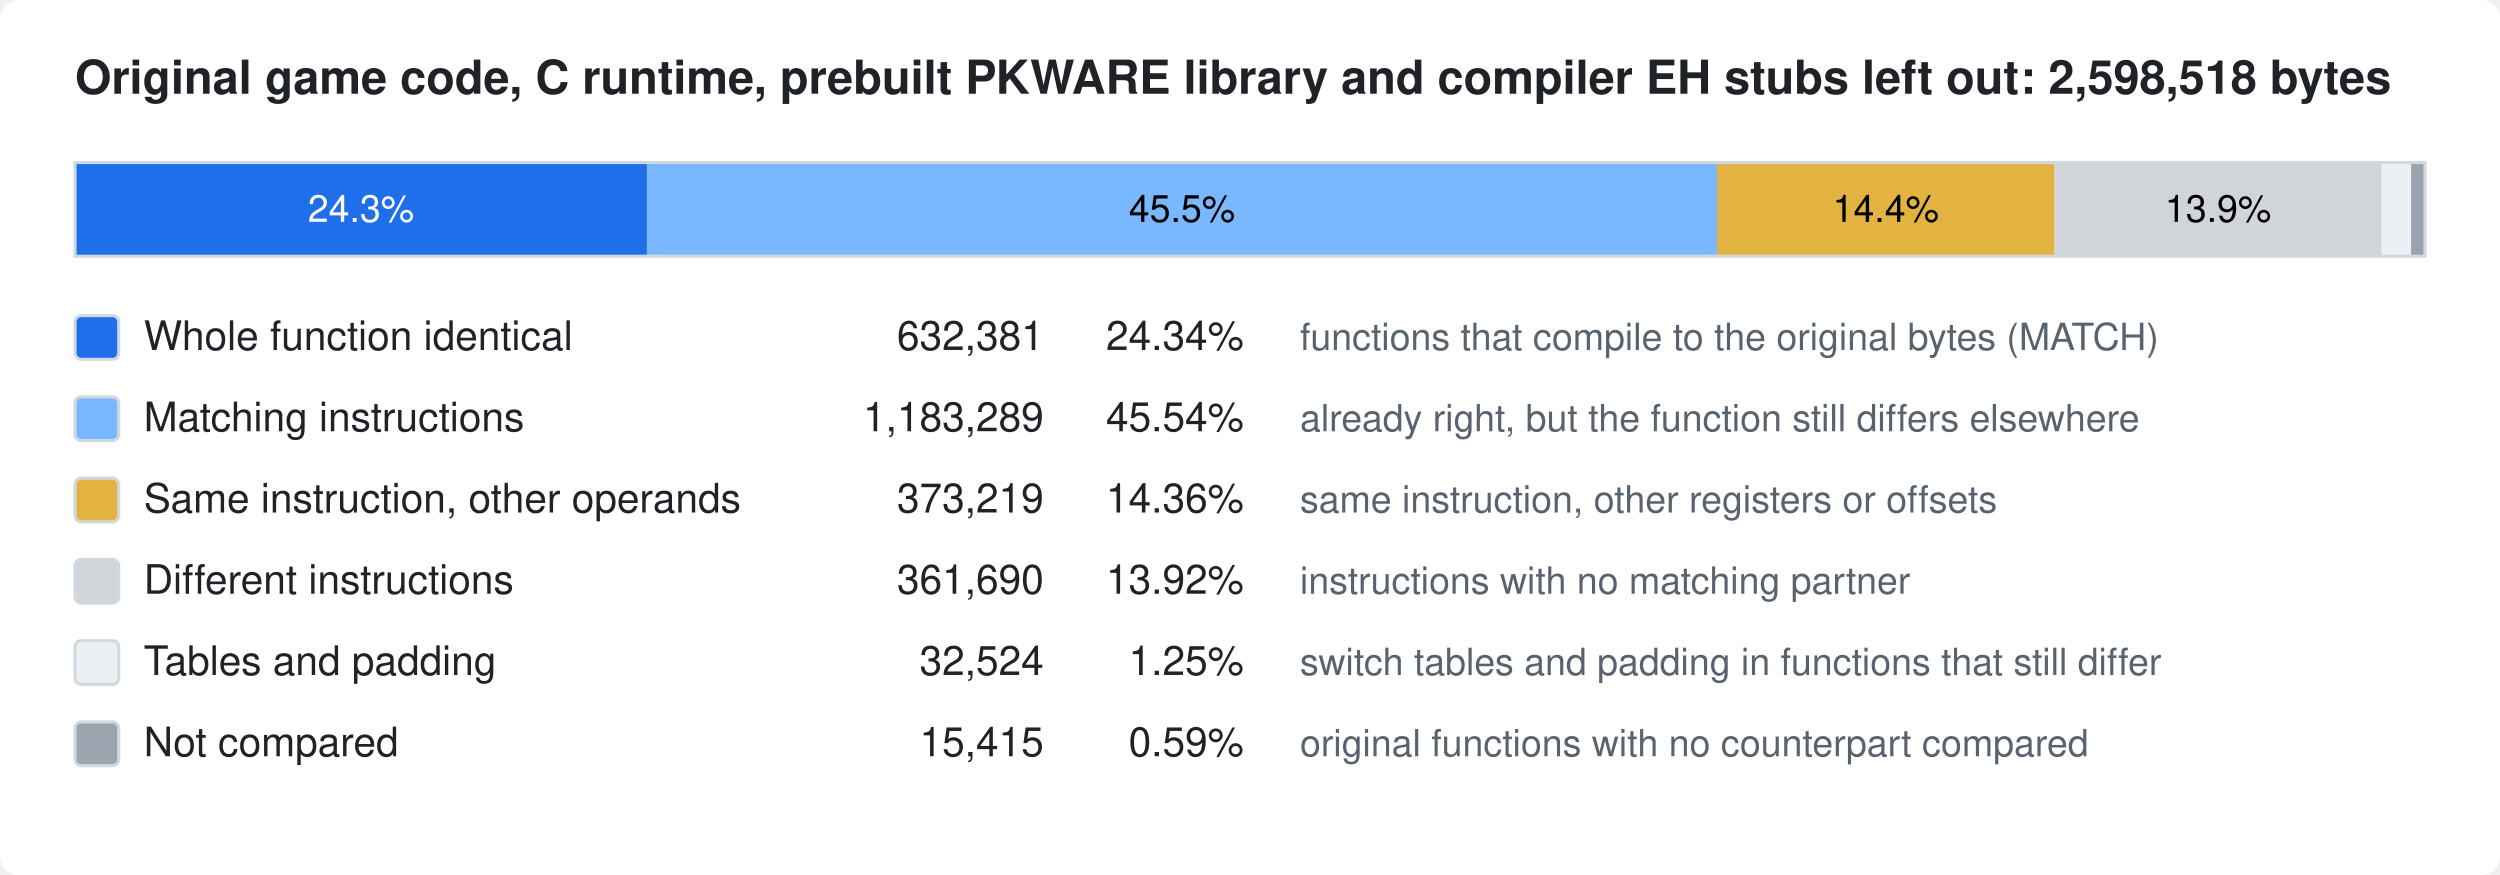
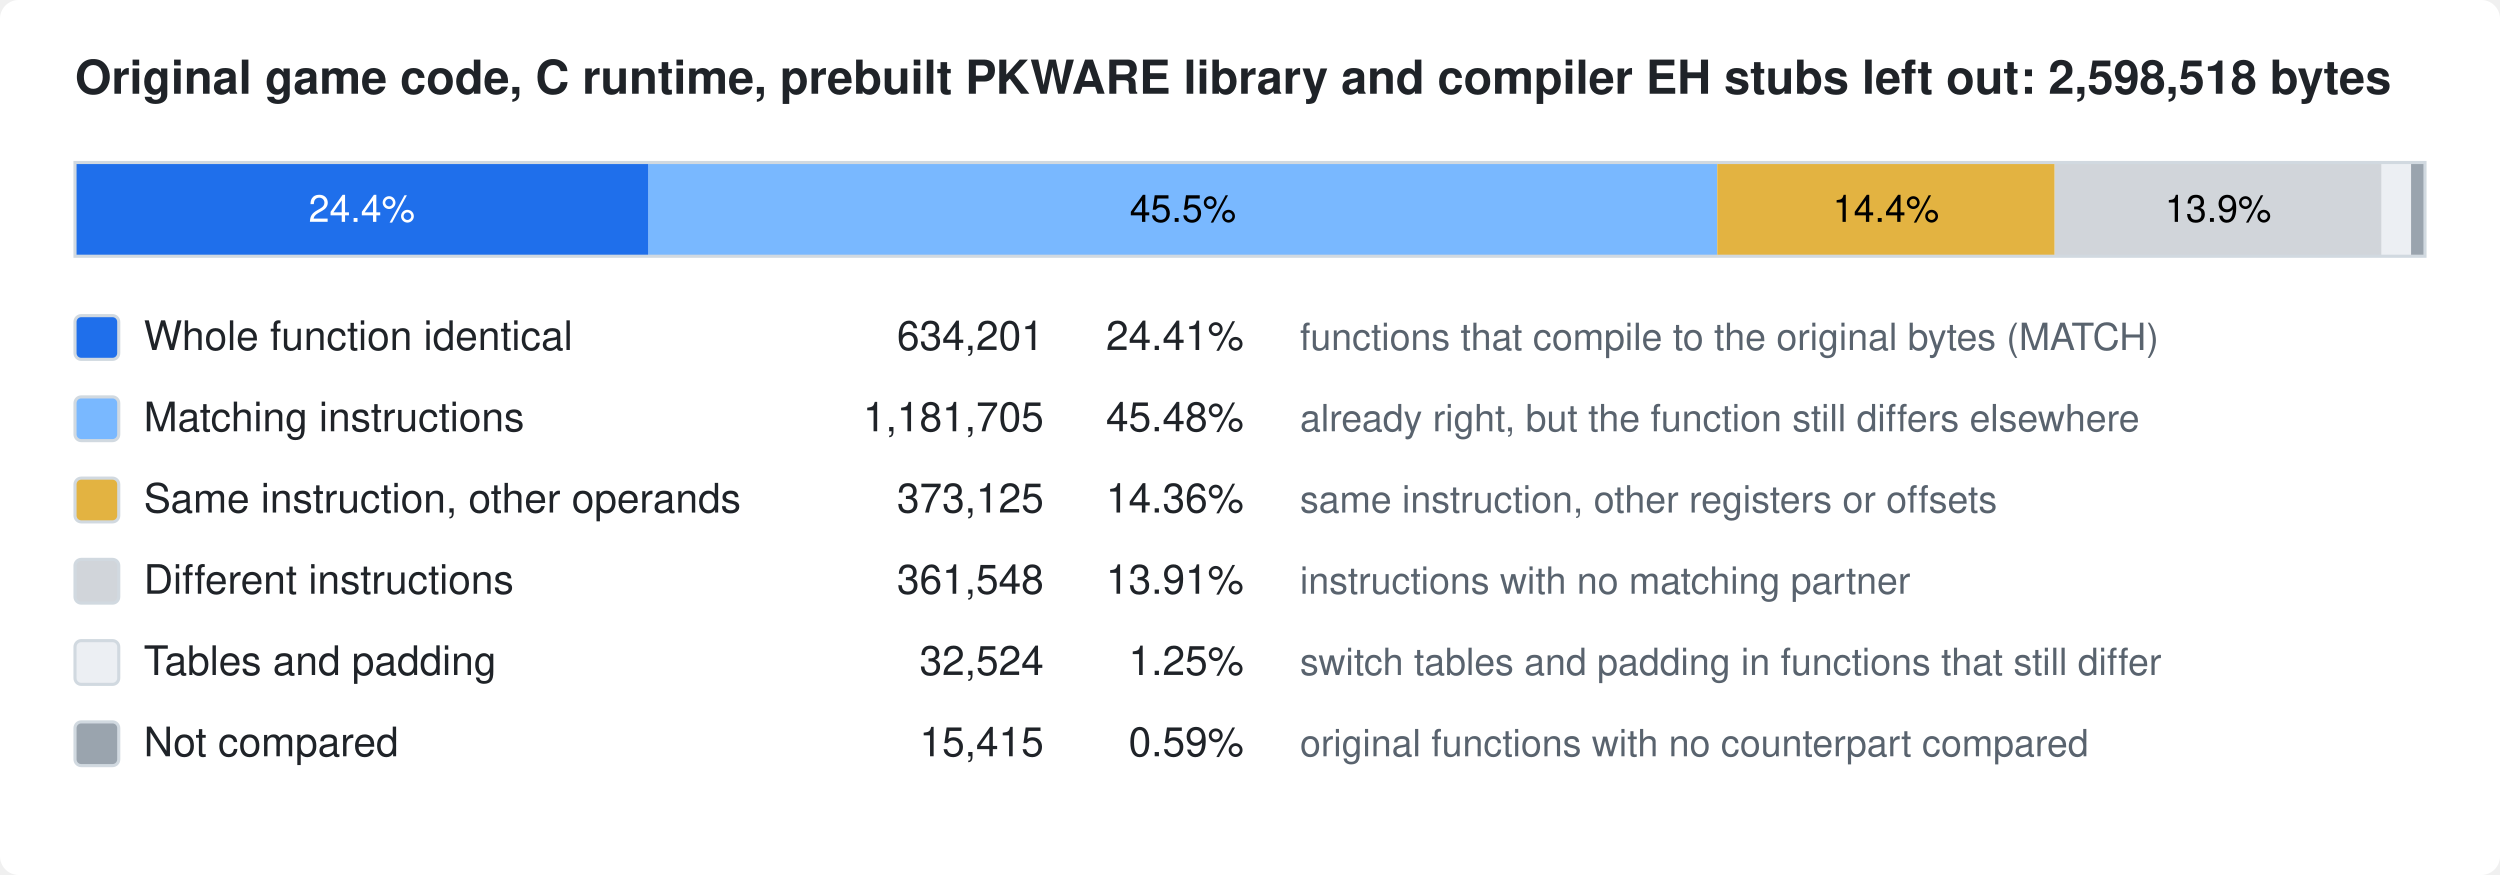
<svg xmlns="http://www.w3.org/2000/svg" width="800" height="280" viewBox="0 0 800 280" font-family="system-ui, -apple-system, Segoe UI, Helvetica, Arial, sans-serif">
  <rect width="800" height="280" rx="6" fill="#ffffff" />
  <text x="24" y="30" font-size="15" font-weight="600" fill="#1f2328">Original game code, C runtime, prebuilt PKWARE library and compiler EH stubs left out: 2,598,518 bytes</text>
-   <rect x="24.00" y="52" width="183.01" height="30" fill="#1f6feb" />
-   <text x="115.50" y="71" font-size="12" text-anchor="middle" fill="#ffffff">24.3%</text>
-   <rect x="207.01" y="52" width="342.44" height="30" fill="#79b8ff" />
-   <text x="378.23" y="71" font-size="12" text-anchor="middle" fill="#000000">45.5%</text>
-   <rect x="549.45" y="52" width="108.01" height="30" fill="#e3b341" />
-   <text x="603.45" y="71" font-size="12" text-anchor="middle" fill="#000000">14.4%</text>
-   <rect x="657.46" y="52" width="104.67" height="30" fill="#d1d5da" />
-   <text x="709.79" y="71" font-size="12" text-anchor="middle" fill="#000000">13.9%</text>
+   <rect x="24.00" y="52" width="183.54" height="30" fill="#1f6feb" />
+   <text x="115.77" y="71" font-size="12" text-anchor="middle" fill="#ffffff">24.4%</text>
+   <rect x="207.54" y="52" width="341.98" height="30" fill="#79b8ff" />
+   <text x="378.53" y="71" font-size="12" text-anchor="middle" fill="#000000">45.5%</text>
+   <rect x="549.52" y="52" width="107.98" height="30" fill="#e3b341" />
+   <text x="603.51" y="71" font-size="12" text-anchor="middle" fill="#000000">14.4%</text>
+   <rect x="657.50" y="52" width="104.63" height="30" fill="#d1d5da" />
+   <text x="709.81" y="71" font-size="12" text-anchor="middle" fill="#000000">13.9%</text>
  <rect x="762.13" y="52" width="9.41" height="30" fill="#eceff3" />
  <rect x="771.54" y="52" width="4.46" height="30" fill="#9aa4ae" />
  <rect x="24" y="52" width="752" height="30" fill="none" stroke="#d1d9e0" />
  <rect x="24" y="101" width="14" height="14" rx="2" fill="#1f6feb" stroke="#d1d9e0" />
  <text x="46" y="112" font-size="13" fill="#1f2328">Whole function identical</text>
-   <text x="334" y="112" font-size="13" text-anchor="end" fill="#1f2328">632,381</text>
-   <text x="398" y="112" font-size="13" text-anchor="end" fill="#1f2328">24.34%</text>
+   <text x="334" y="112" font-size="13" text-anchor="end" fill="#1f2328">634,201</text>
+   <text x="398" y="112" font-size="13" text-anchor="end" fill="#1f2328">24.41%</text>
  <text x="416" y="112" font-size="12" fill="#59636e">functions that compile to the original bytes (MATCH)</text>
  <rect x="24" y="127" width="14" height="14" rx="2" fill="#79b8ff" stroke="#d1d9e0" />
  <text x="46" y="138" font-size="13" fill="#1f2328">Matching instructions</text>
-   <text x="334" y="138" font-size="13" text-anchor="end" fill="#1f2328">1,183,289</text>
-   <text x="398" y="138" font-size="13" text-anchor="end" fill="#1f2328">45.54%</text>
+   <text x="334" y="138" font-size="13" text-anchor="end" fill="#1f2328">1,181,705</text>
+   <text x="398" y="138" font-size="13" text-anchor="end" fill="#1f2328">45.48%</text>
  <text x="416" y="138" font-size="12" fill="#59636e">already right, but the function still differs elsewhere</text>
  <rect x="24" y="153" width="14" height="14" rx="2" fill="#e3b341" stroke="#d1d9e0" />
  <text x="46" y="164" font-size="13" fill="#1f2328">Same instruction, other operands</text>
-   <text x="334" y="164" font-size="13" text-anchor="end" fill="#1f2328">373,219</text>
+   <text x="334" y="164" font-size="13" text-anchor="end" fill="#1f2328">373,125</text>
  <text x="398" y="164" font-size="13" text-anchor="end" fill="#1f2328">14.36%</text>
  <text x="416" y="164" font-size="12" fill="#59636e">same instruction, other registers or offsets</text>
  <rect x="24" y="179" width="14" height="14" rx="2" fill="#d1d5da" stroke="#d1d9e0" />
  <text x="46" y="190" font-size="13" fill="#1f2328">Different instructions</text>
-   <text x="334" y="190" font-size="13" text-anchor="end" fill="#1f2328">361,690</text>
-   <text x="398" y="190" font-size="13" text-anchor="end" fill="#1f2328">13.92%</text>
+   <text x="334" y="190" font-size="13" text-anchor="end" fill="#1f2328">361,548</text>
+   <text x="398" y="190" font-size="13" text-anchor="end" fill="#1f2328">13.91%</text>
  <text x="416" y="190" font-size="12" fill="#59636e">instructions with no matching partner</text>
  <rect x="24" y="205" width="14" height="14" rx="2" fill="#eceff3" stroke="#d1d9e0" />
  <text x="46" y="216" font-size="13" fill="#1f2328">Tables and padding</text>
  <text x="334" y="216" font-size="13" text-anchor="end" fill="#1f2328">32,524</text>
  <text x="398" y="216" font-size="13" text-anchor="end" fill="#1f2328">1.25%</text>
  <text x="416" y="216" font-size="12" fill="#59636e">switch tables and padding in functions that still differ</text>
  <rect x="24" y="231" width="14" height="14" rx="2" fill="#9aa4ae" stroke="#d1d9e0" />
  <text x="46" y="242" font-size="13" fill="#1f2328">Not compared</text>
  <text x="334" y="242" font-size="13" text-anchor="end" fill="#1f2328">15,415</text>
  <text x="398" y="242" font-size="13" text-anchor="end" fill="#1f2328">0.59%</text>
  <text x="416" y="242" font-size="12" fill="#59636e">original functions with no counterpart compared</text>
</svg>
